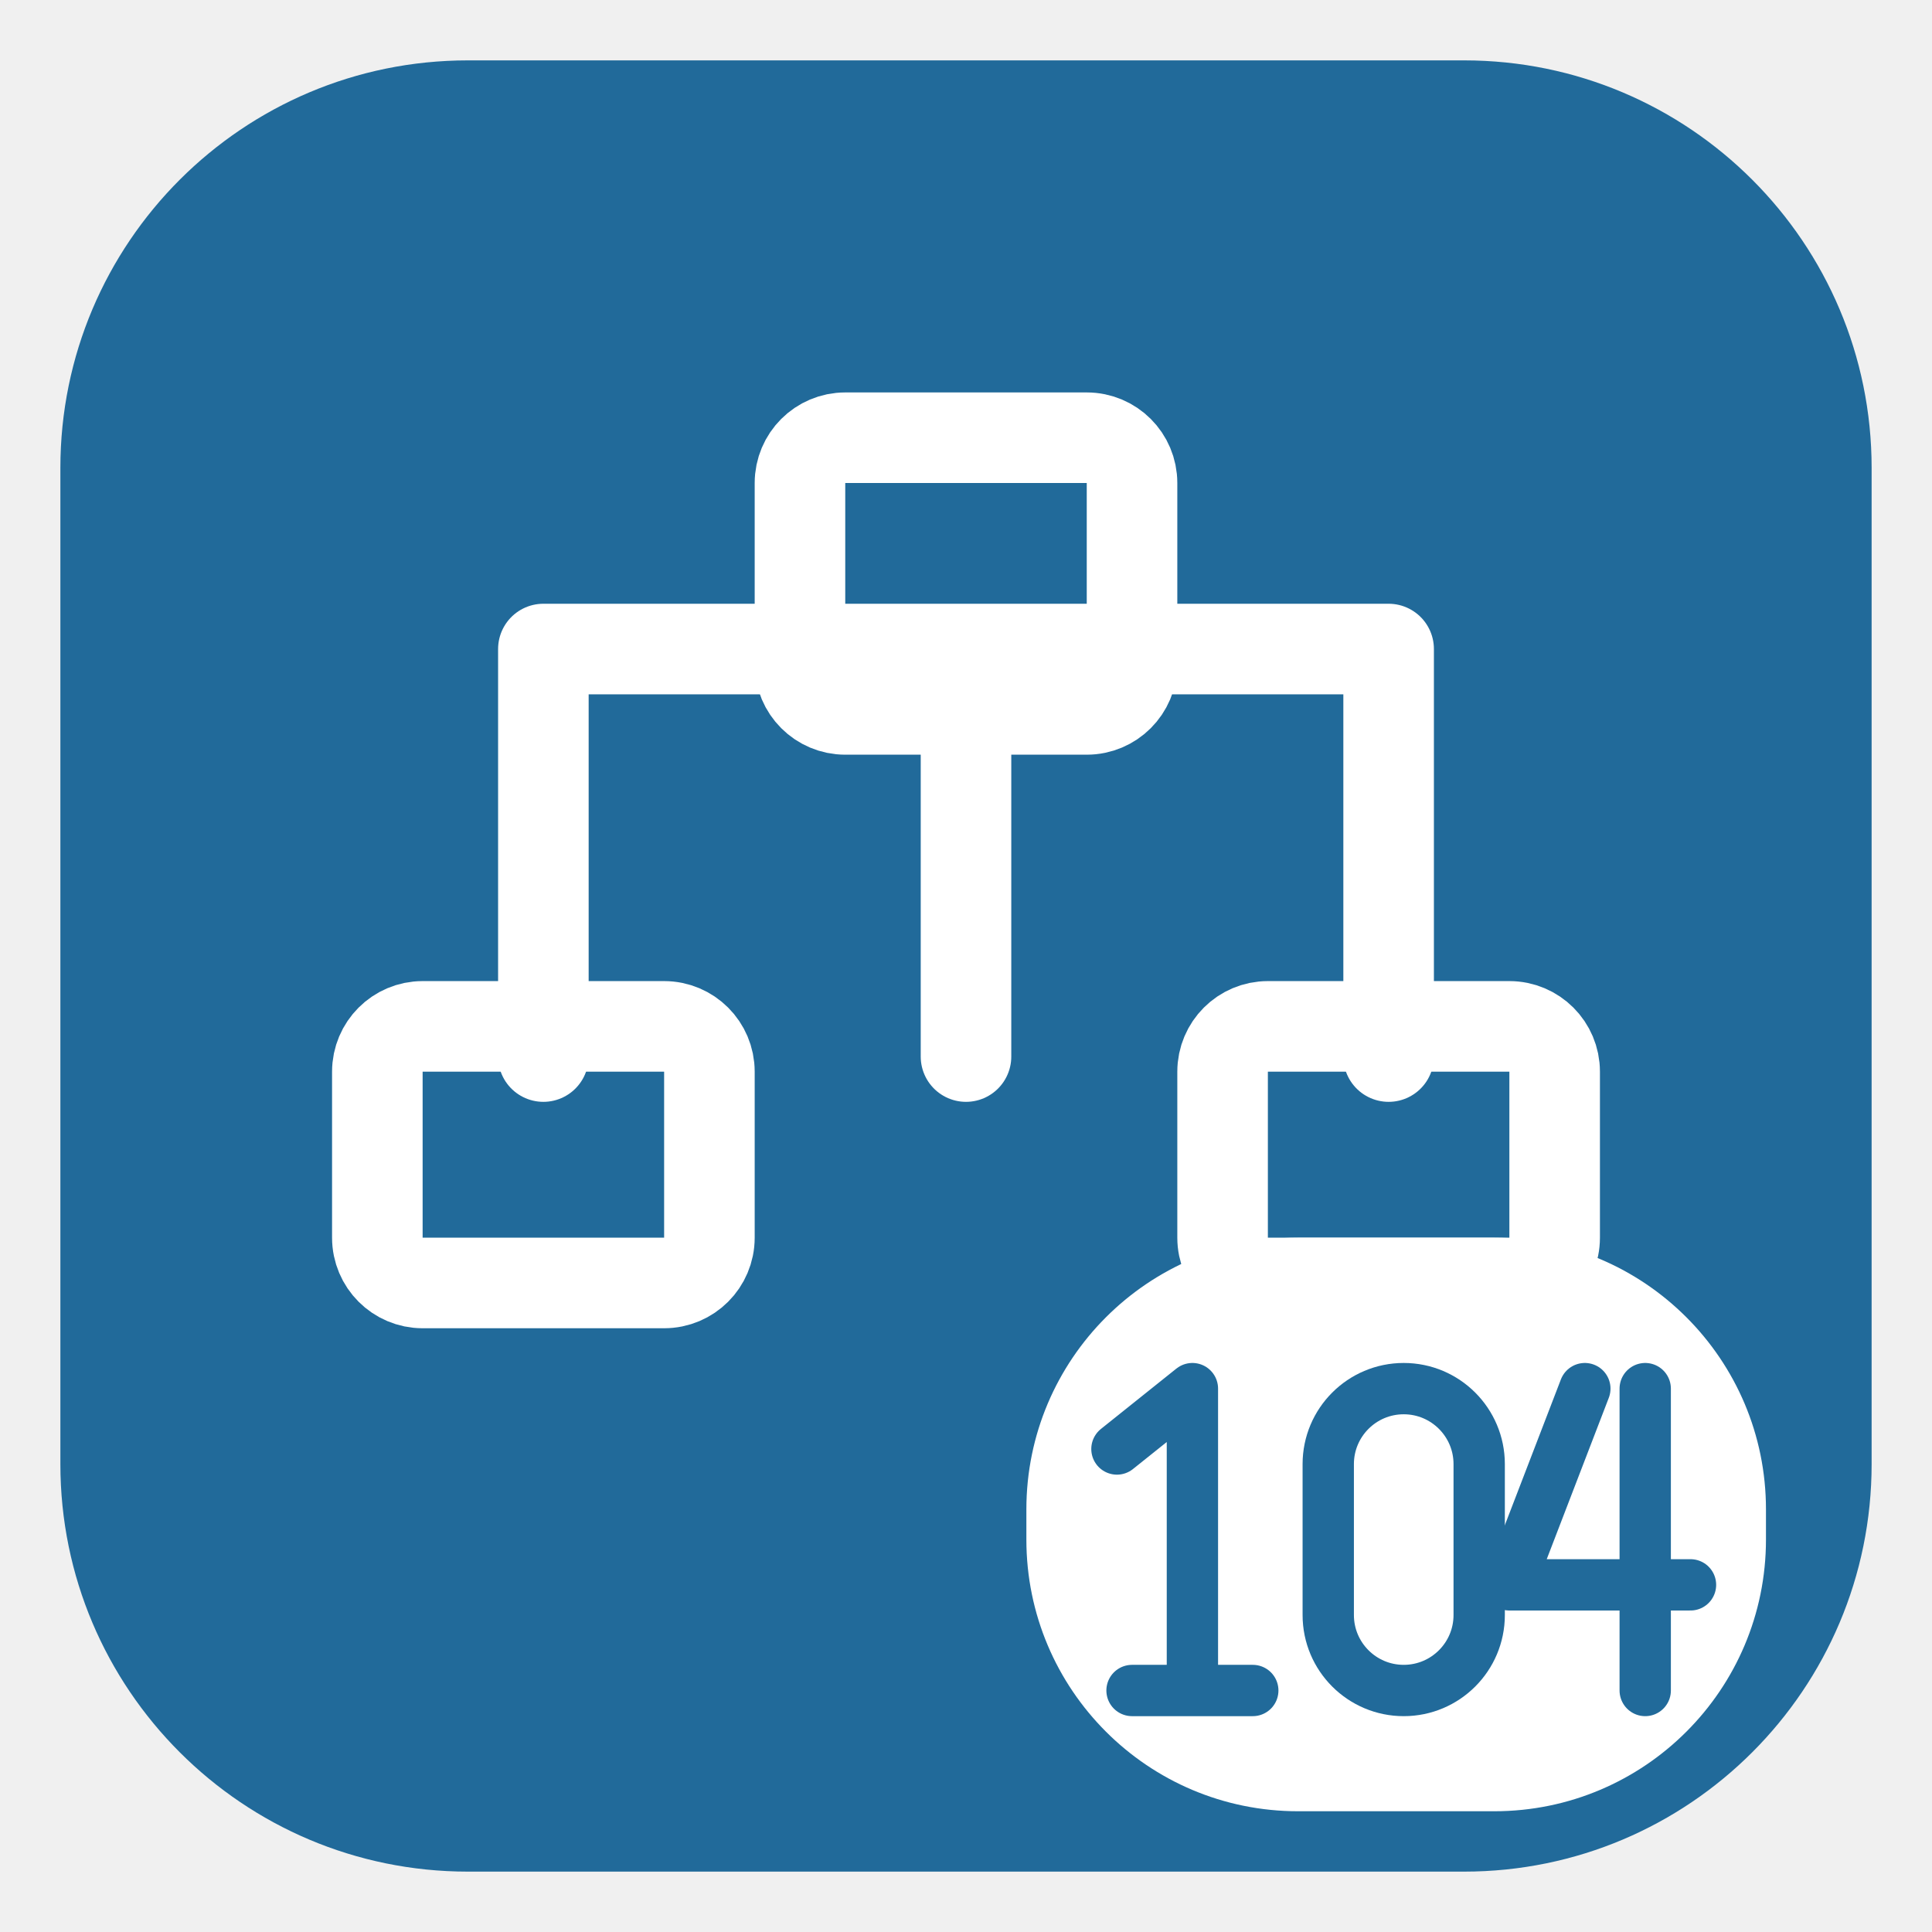
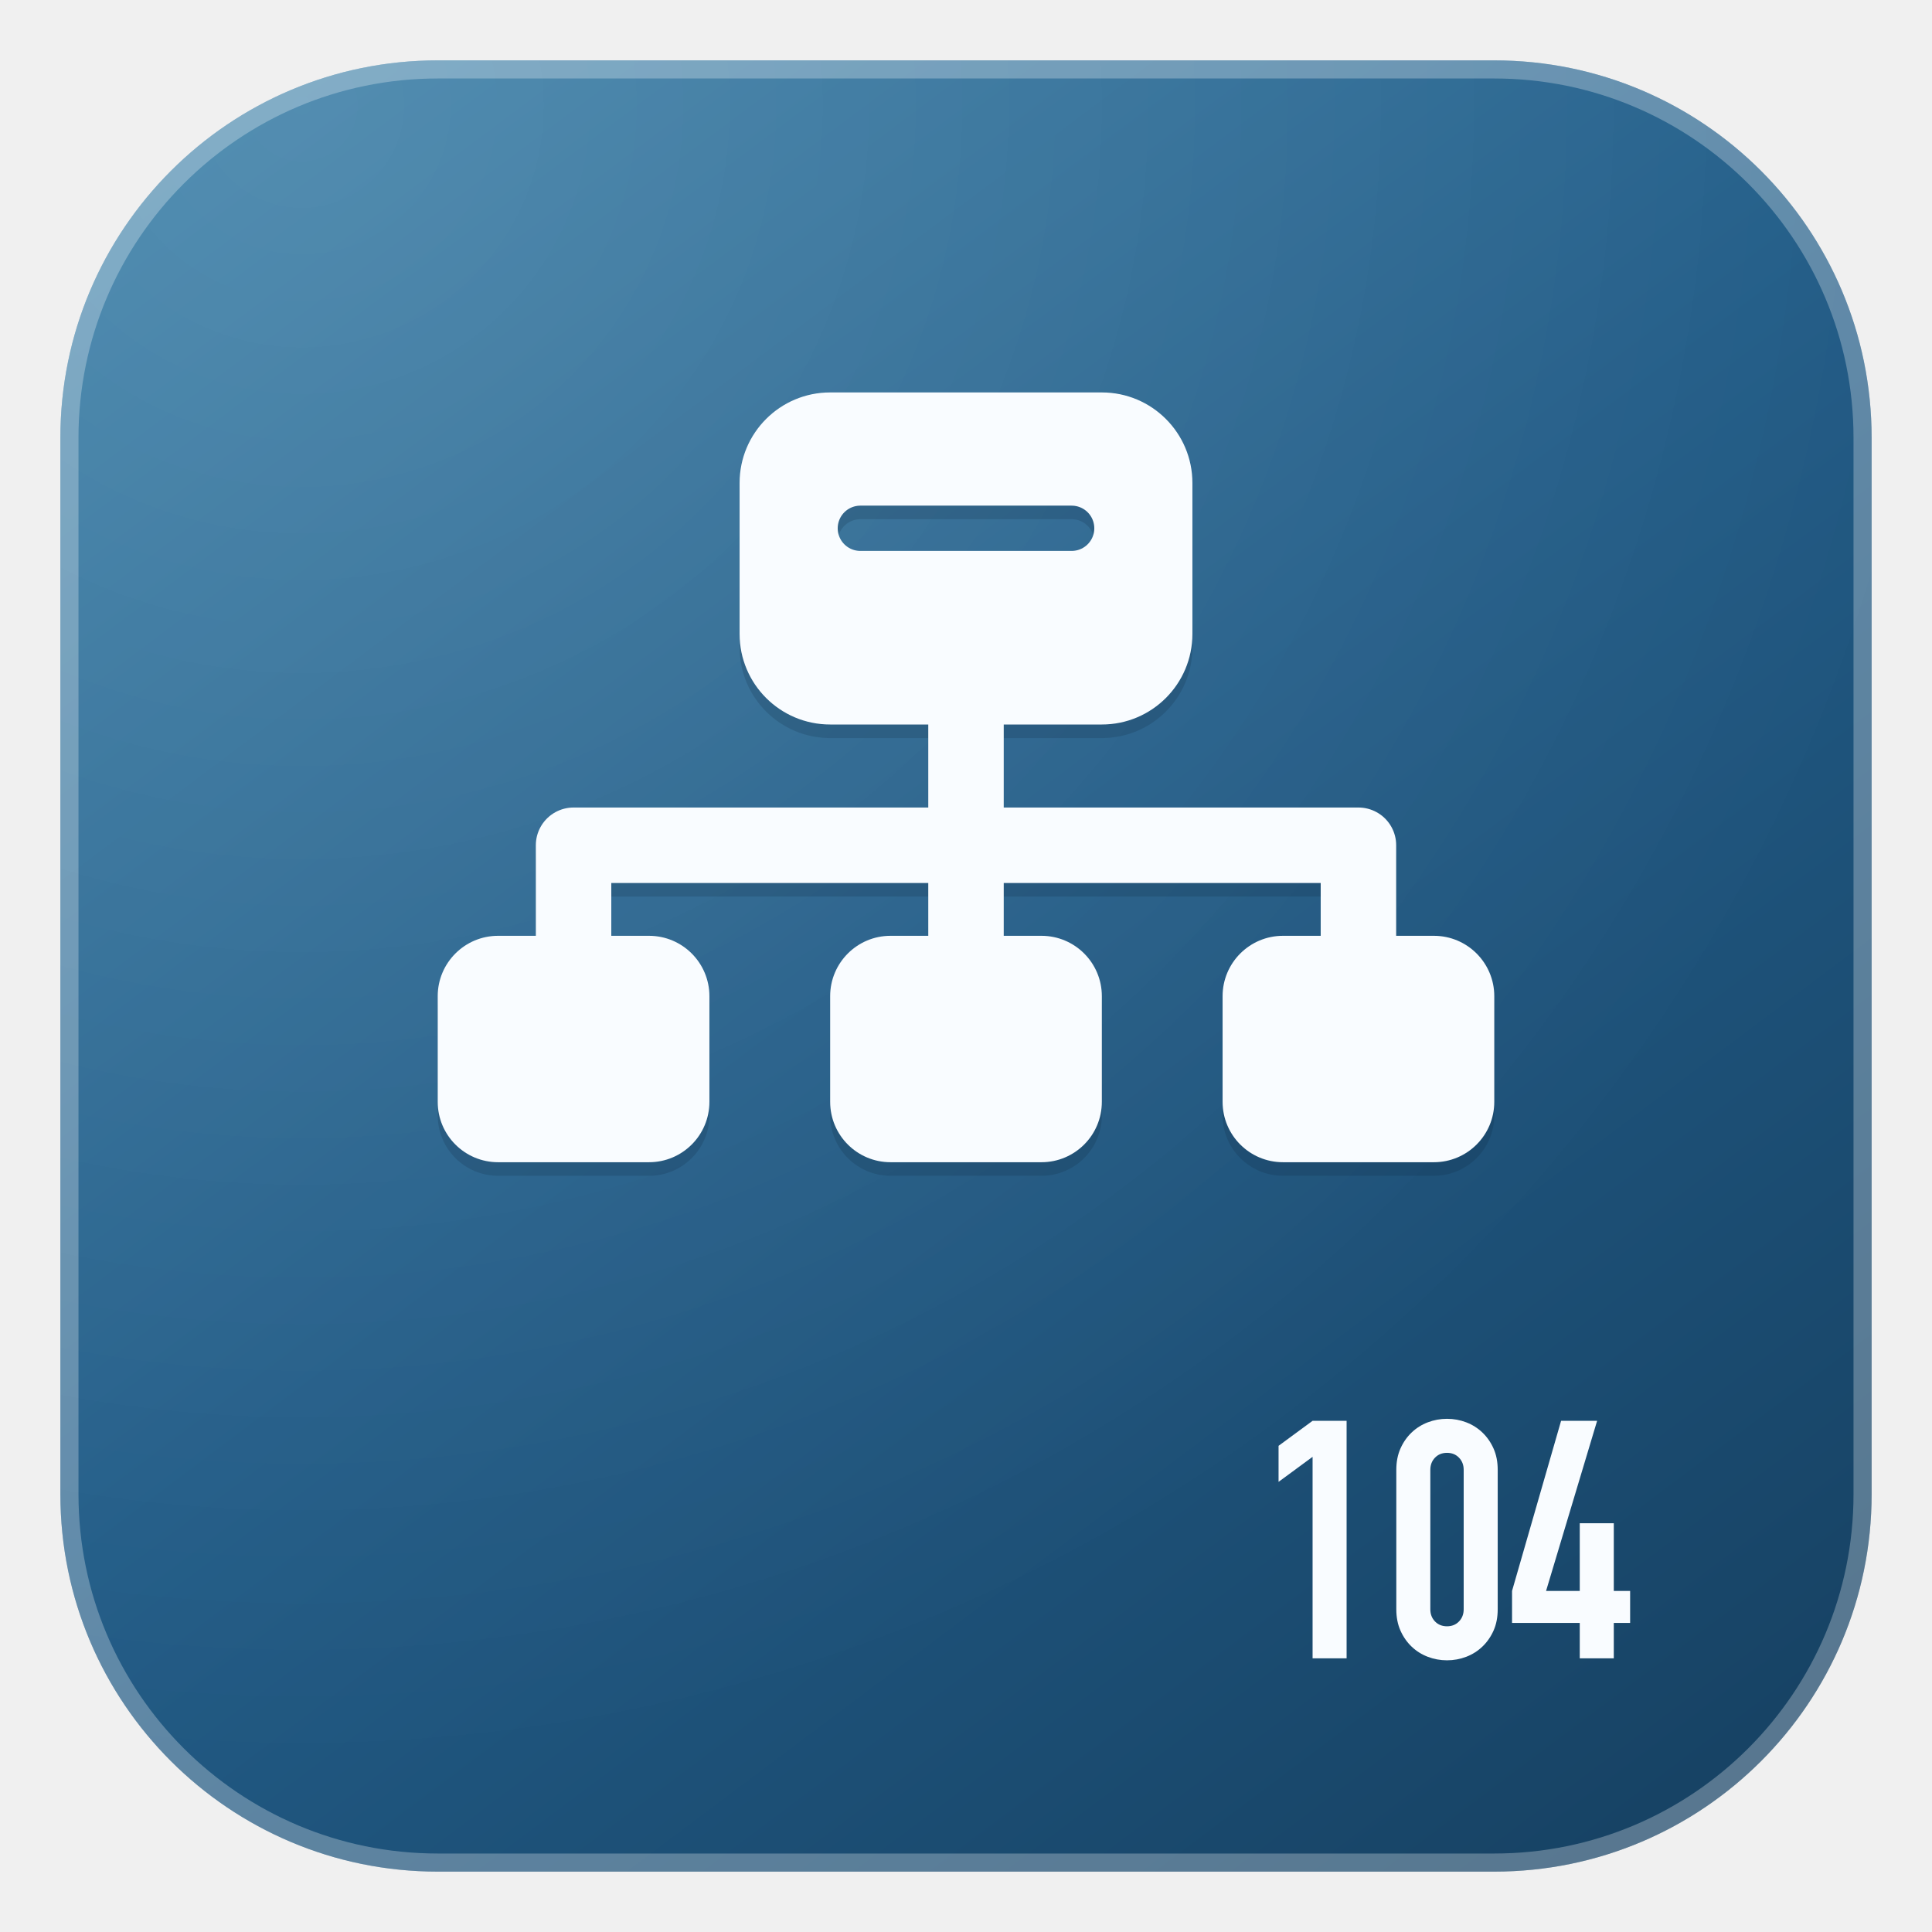
<svg xmlns="http://www.w3.org/2000/svg" width="1024" height="1024" viewBox="0 0 128 128">
-   <rect x="4" y="4" width="120" height="120" rx="27" fill="#216A9A" />
-   <g fill="none" stroke="#fff" stroke-width="6" stroke-linecap="round" stroke-linejoin="round">
-     <path d="M36 43h56M64 43v27M36 43v27M92 43v27" />
-     <rect x="25" y="68" width="22" height="17" rx="3" />
-     <rect x="53" y="29" width="22" height="18" rx="3" />
-     <rect x="81" y="68" width="22" height="17" rx="3" />
+   <defs>
+     <linearGradient id="base" x1="14" y1="4" x2="104" y2="124" gradientUnits="userSpaceOnUse">
+       <stop offset="0" stop-color="#387DA6" />
+       <stop offset="0.5" stop-color="#225C87" />
+       <stop offset="1" stop-color="#174365" />
+     </linearGradient>
+     <radialGradient id="light" cx="20" cy="7" r="110" gradientUnits="userSpaceOnUse">
+       <stop stop-color="#fff" stop-opacity=".14" />
+       <stop offset="1" stop-color="#fff" stop-opacity="0" />
+     </radialGradient>
+     <clipPath id="tile">
+       <rect x="4" y="4" width="120" height="120" rx="25" />
+     </clipPath>
+     <mask id="mark-mask" x="20" y="20" width="88" height="66" maskUnits="userSpaceOnUse">
+       <g stroke-linecap="round" stroke-linejoin="round">
+         <path d="M64 48v8M38 62v-6h52v6M64 56v6" fill="none" stroke="#fff" stroke-width="5" />
+         <rect x="49" y="26" width="30" height="22" rx="6" fill="#fff" />
+         <rect x="29" y="62" width="18" height="15" rx="4" fill="#fff" />
+         <rect x="55" y="62" width="18" height="15" rx="4" fill="#fff" />
+         <rect x="81" y="62" width="18" height="15" rx="4" fill="#fff" />
+         <path d="M57 35h14" stroke="#000" stroke-width="3" />
+       </g>
+     </mask>
+     <g id="mark">
+       <rect x="20" y="20" width="88" height="66" fill="currentColor" mask="url(#mark-mask)" />
+     </g>
+   </defs>
+   <rect x="4" y="4" width="120" height="120" rx="25" fill="url(#base)" />
+   <g clip-path="url(#tile)">
+     <rect x="4" y="4" width="120" height="120" fill="url(#light)" />
  </g>
-   <rect x="68" y="82" width="49" height="38" rx="18" fill="#fff" />
-   <g fill="none" stroke="#216A9A" stroke-width="3.4" stroke-linecap="round" stroke-linejoin="round">
-     <path d="M74 96l5-4v20m-4 0h8" />
-     <rect x="88" y="92" width="10" height="20" rx="5" />
-     <path d="M105 92l-5 13h12m-3-13v20" />
+   <rect x="4.6" y="4.6" width="118.8" height="118.8" rx="24.4" fill="none" stroke="#FFFFFF" stroke-opacity=".28" stroke-width="1.2" />
+   <use href="#mark" color="#0B2439" transform="translate(0 0.9)" opacity="0.18" />
+   <use href="#mark" color="#F9FCFF" />
+   <g id="protocol-label" aria-label="104">
+     <path d="M86.962 109.867V96.519L84.708 98.177V95.79L86.962 94.133H89.216V109.867H86.962ZM92.509 97.381Q92.509 96.586 92.785 95.967Q93.061 95.348 93.525 94.906Q93.989 94.464 94.597 94.232Q95.205 94 95.868 94Q96.531 94 97.139 94.232Q97.746 94.464 98.21 94.906Q98.674 95.348 98.951 95.967Q99.227 96.586 99.227 97.381V106.619Q99.227 107.414 98.951 108.033Q98.674 108.652 98.21 109.094Q97.746 109.536 97.139 109.768Q96.531 110 95.868 110Q95.205 110 94.597 109.768Q93.989 109.536 93.525 109.094Q93.061 108.652 92.785 108.033Q92.509 107.414 92.509 106.619V97.381ZM94.763 106.619Q94.763 107.105 95.072 107.425Q95.382 107.746 95.868 107.746Q96.354 107.746 96.663 107.425Q96.973 107.105 96.973 106.619V97.381Q96.973 96.895 96.663 96.575Q96.354 96.254 95.868 96.254Q95.382 96.254 95.072 96.575Q94.763 96.895 94.763 97.381V106.619ZM104.663 109.867V107.525H100.177V105.403L103.426 94.133H105.813L102.431 105.403H104.663V100.917H106.918V105.403H108V107.525H106.918V109.867H104.663Z" fill="#F9FCFF" aria-label="104" />
  </g>
</svg>
